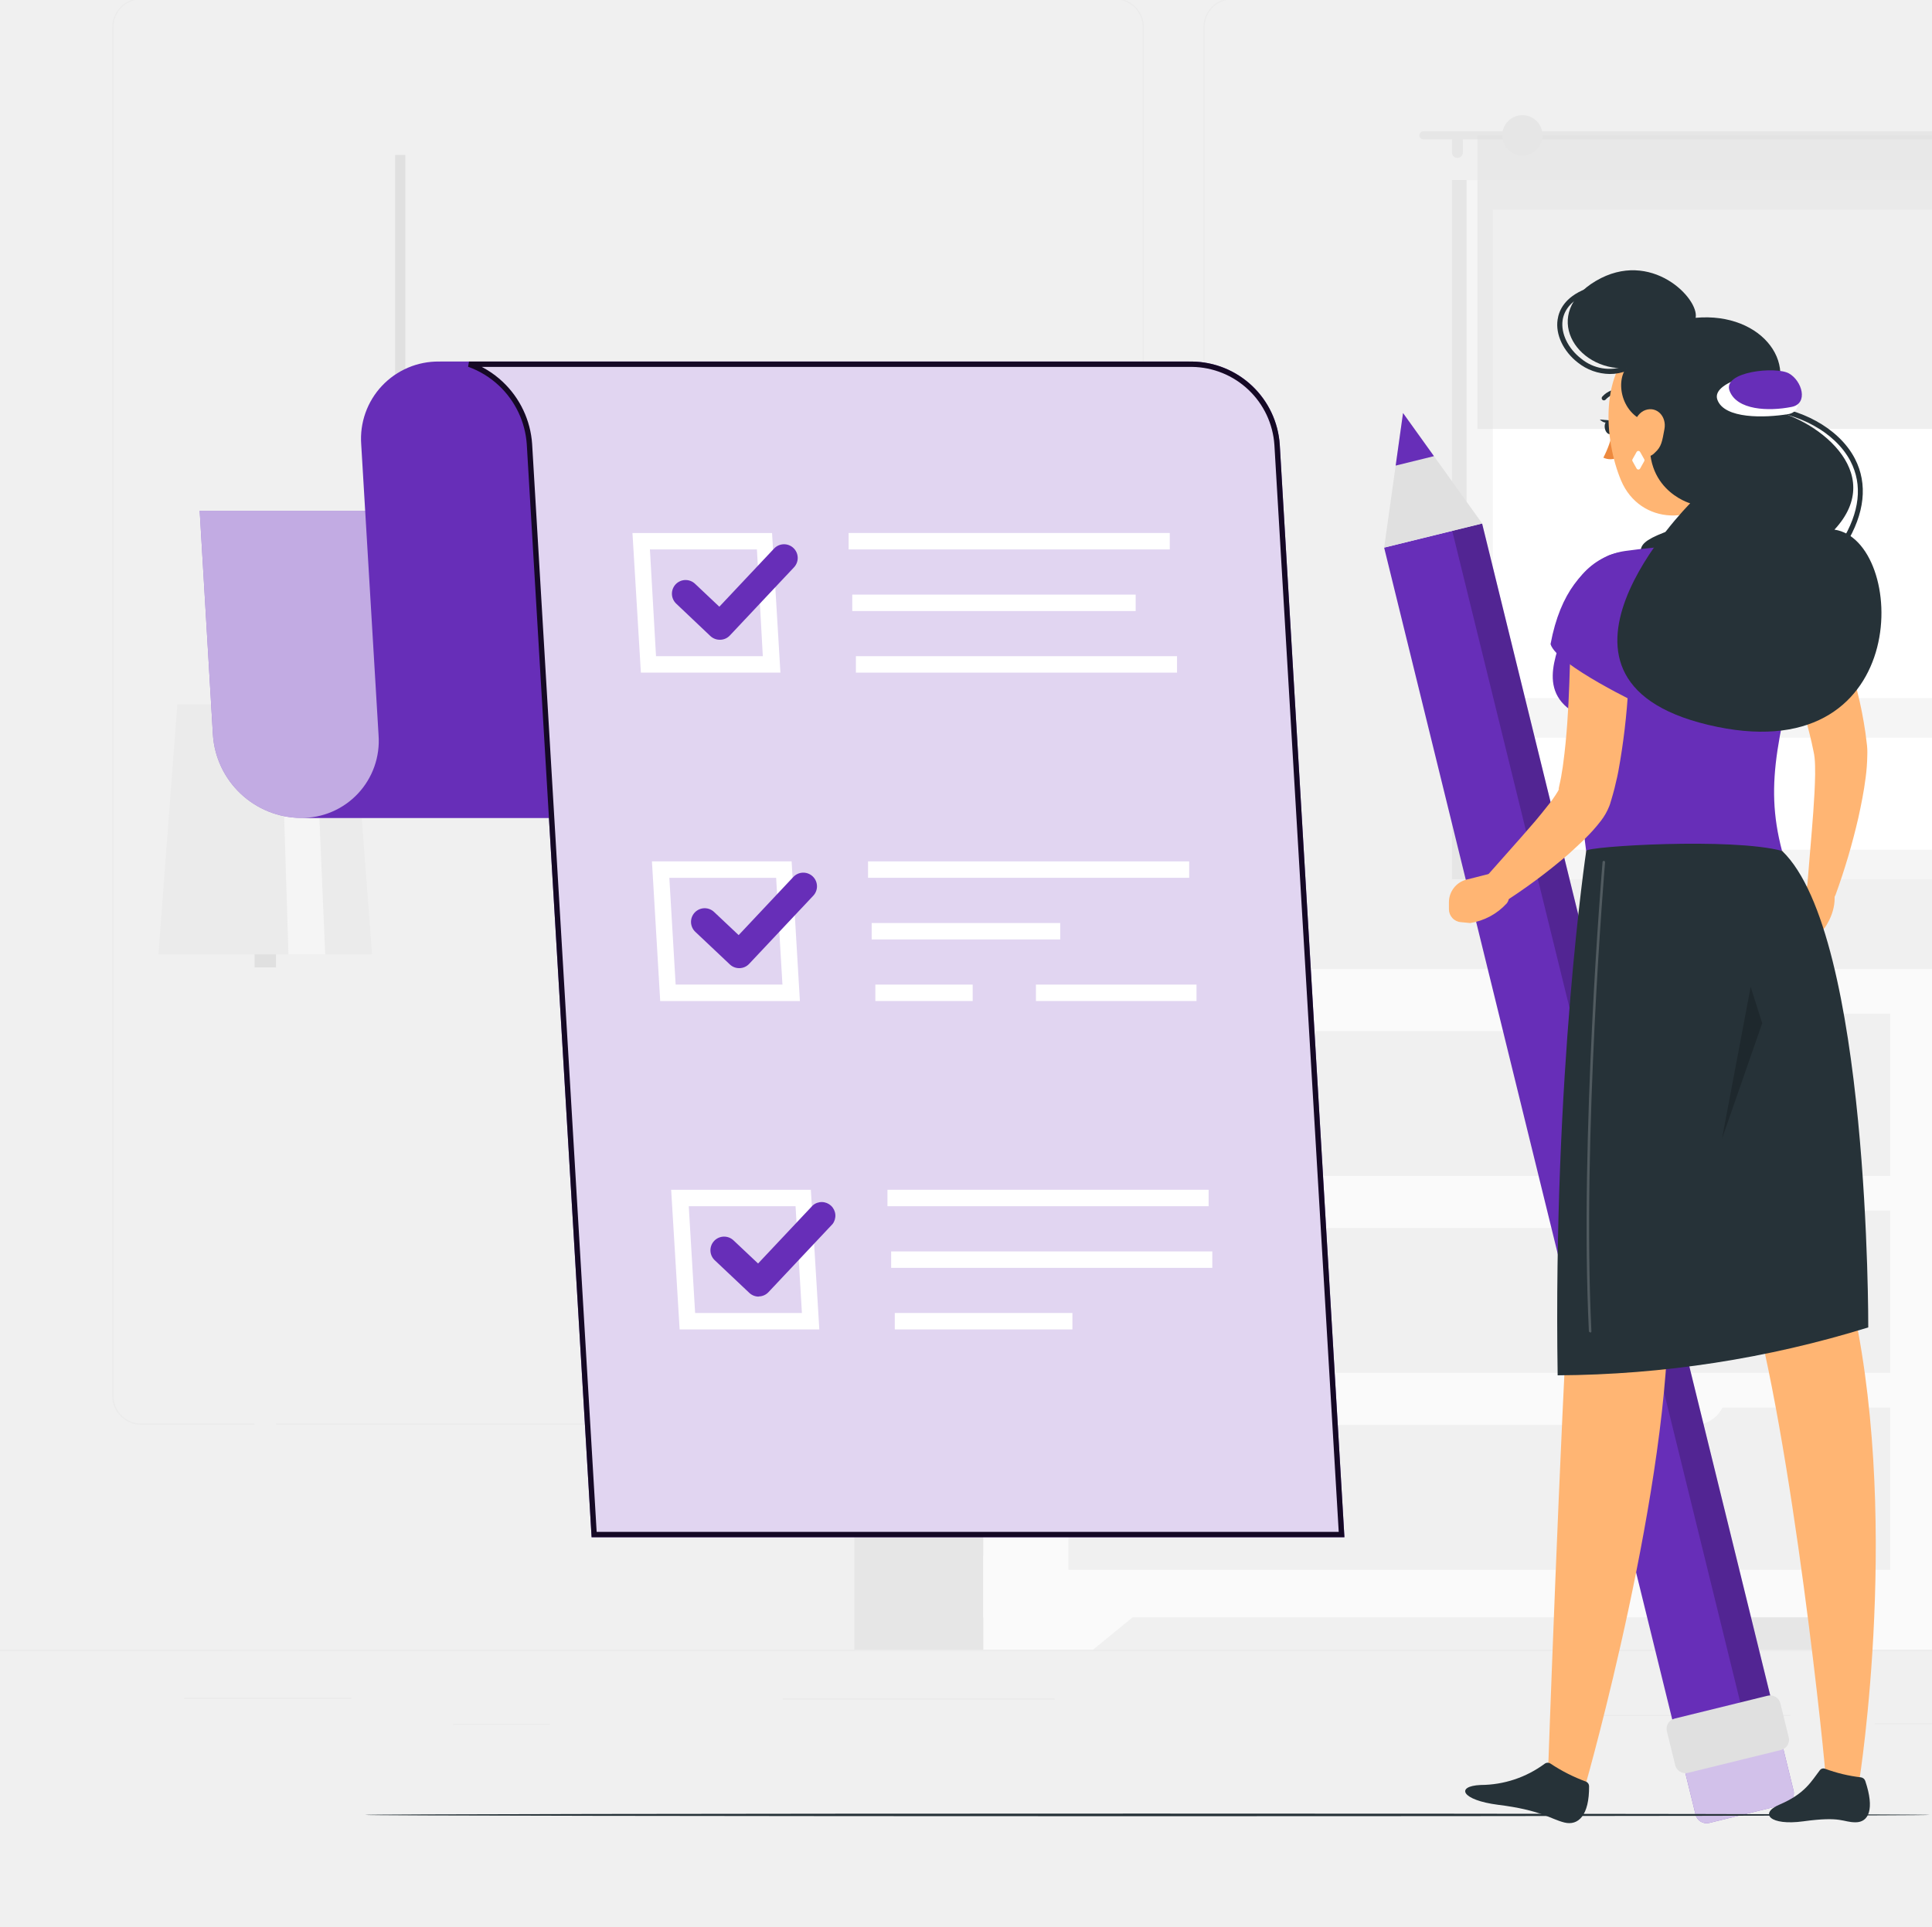
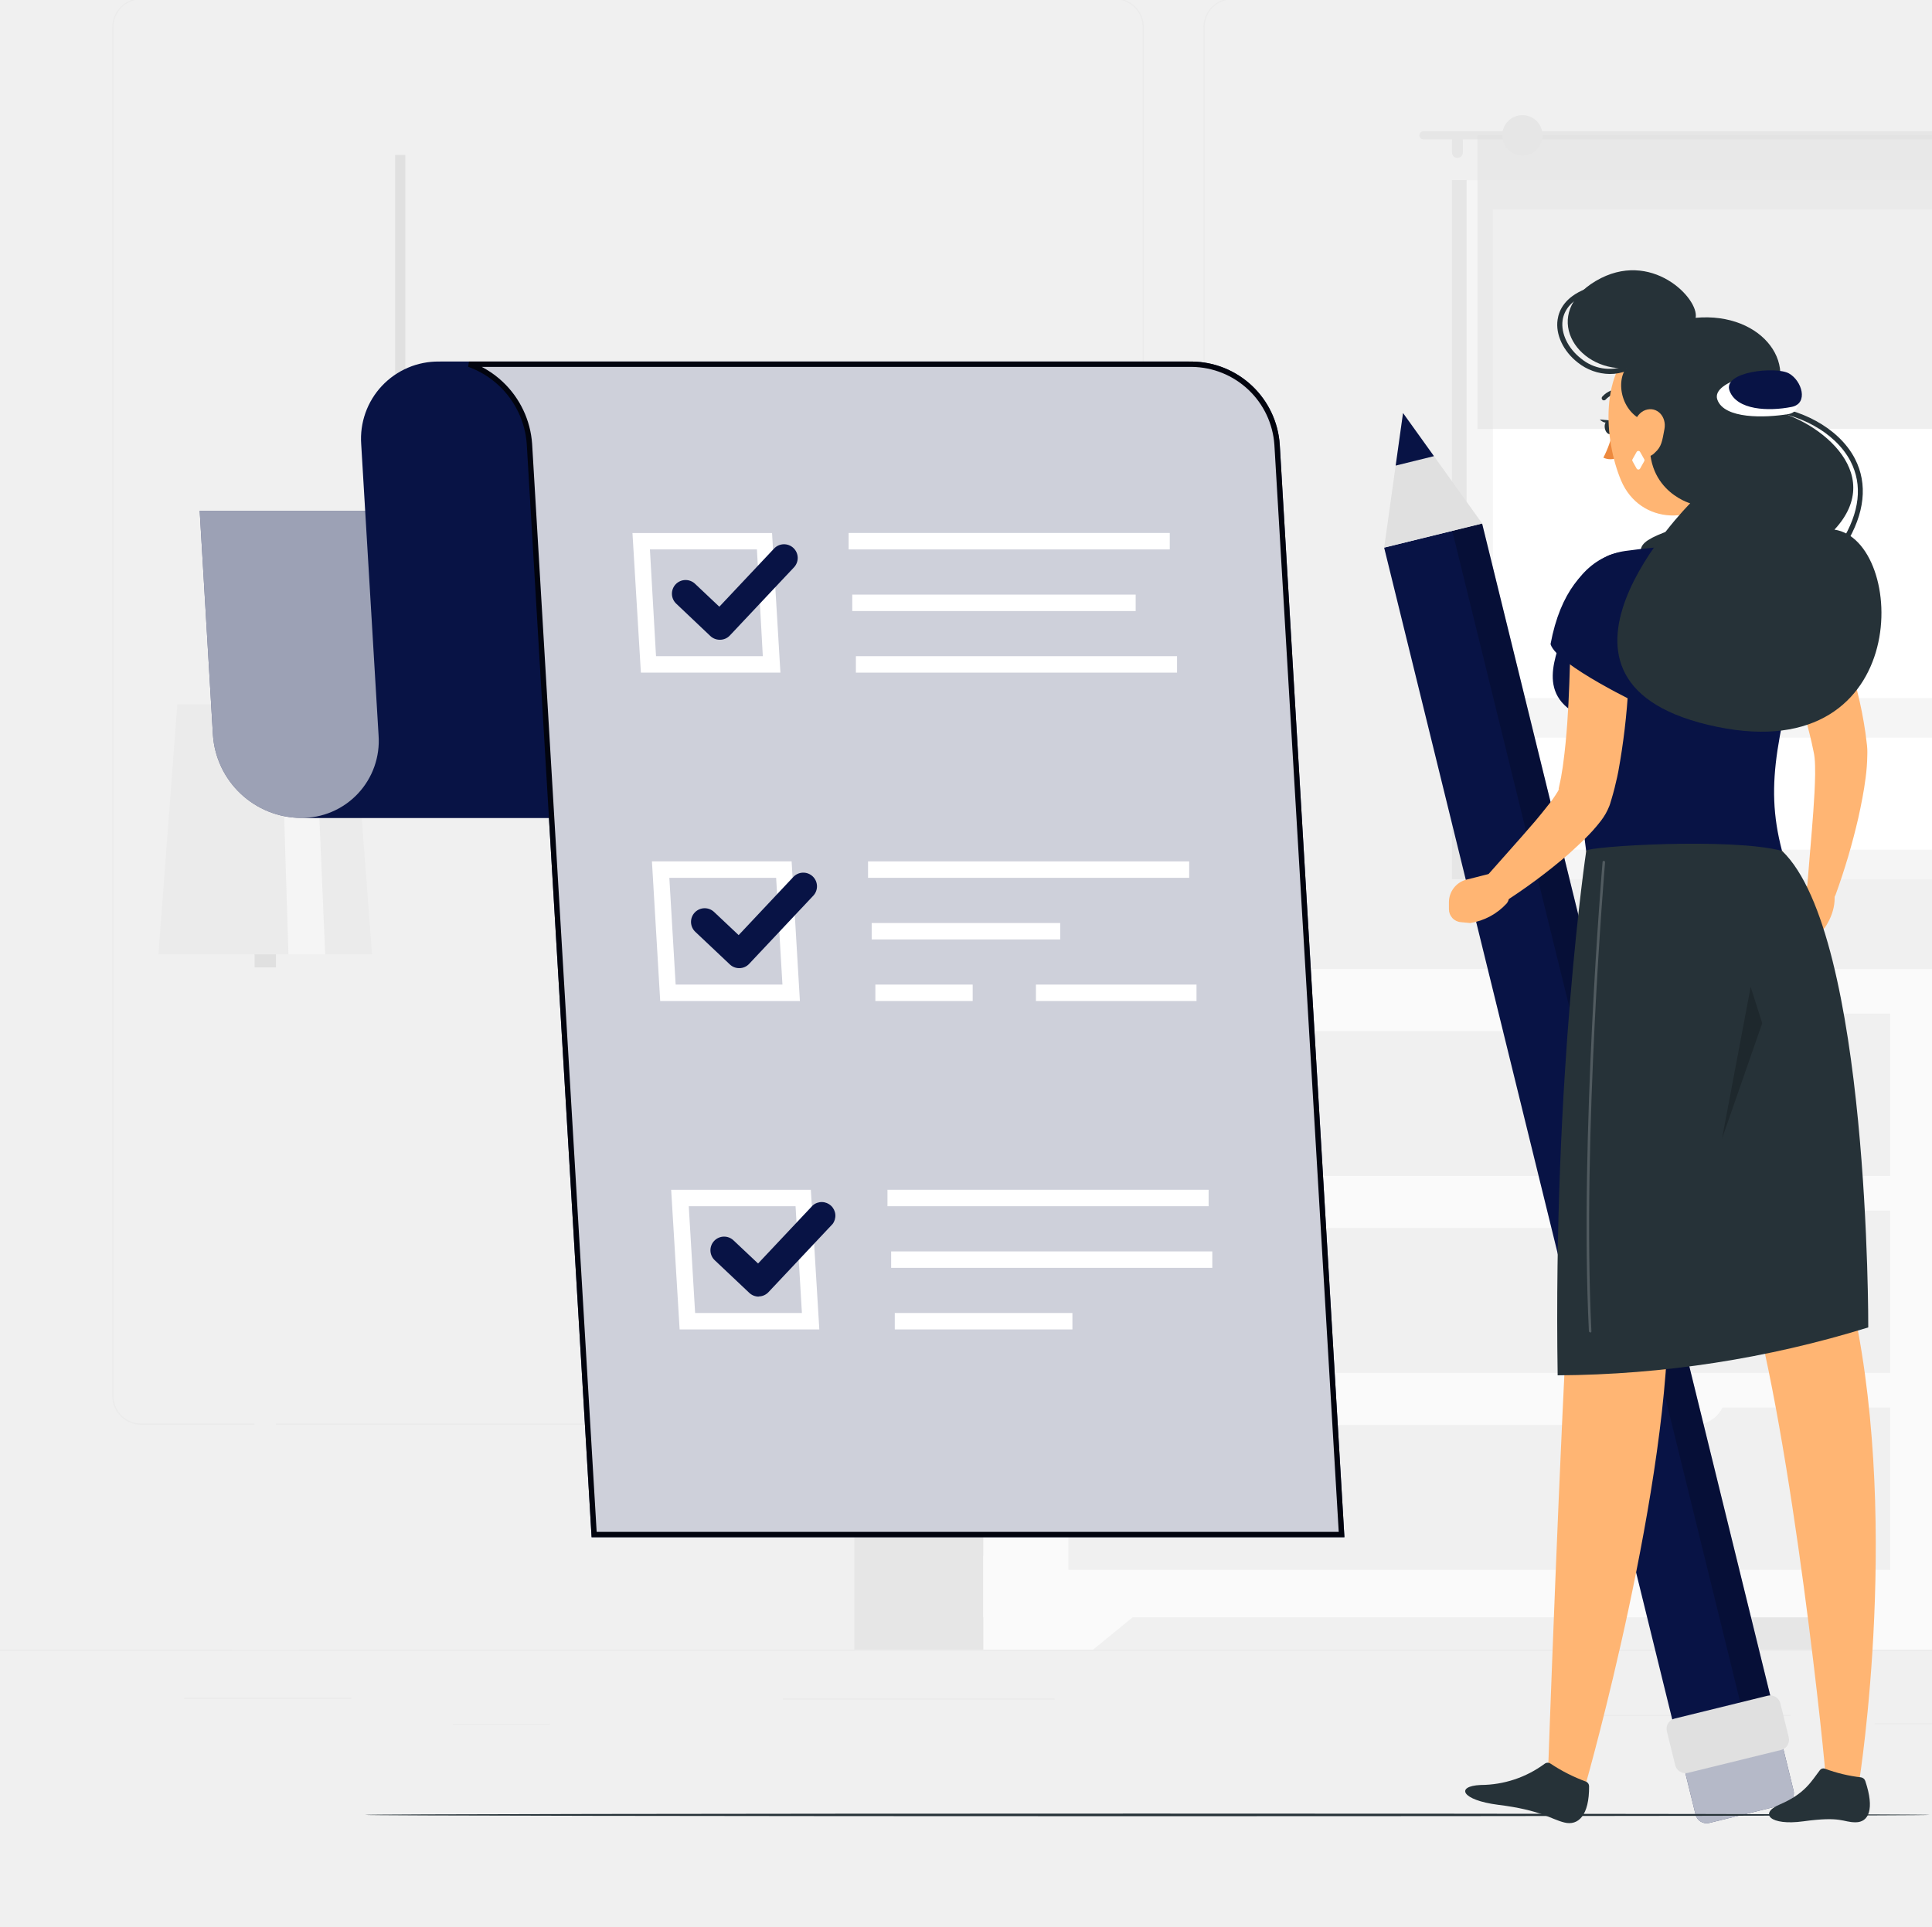
<svg xmlns="http://www.w3.org/2000/svg" width="360" height="359" viewBox="0 0 360 359" fill="none">
  <g clip-path="url(#clip0_519_704)">
    <path d="M455 307.456H-15V307.691H455V307.456Z" fill="#EBEBEB" />
    <path d="M65.445 316.405H34.312V316.64H65.445V316.405Z" fill="#EBEBEB" />
    <path d="M196.5 316.527H145.872V316.762H196.5V316.527Z" fill="#EBEBEB" />
    <path d="M102.462 321.255H84.424V321.49H102.462V321.255Z" fill="#EBEBEB" />
    <path d="M377.788 321.142H349.316V321.377H377.788V321.142Z" fill="#EBEBEB" />
    <path d="M333.637 319.591H293.63V319.826H333.637V319.591Z" fill="#EBEBEB" />
    <path d="M207.78 265.532H26.276C24.854 265.529 23.491 264.963 22.486 263.957C21.482 262.95 20.918 261.586 20.918 260.165V5.02C20.93 3.607 21.5 2.255 22.503 1.259C23.506 0.263 24.862 -0.298 26.276 -0.3H207.78C209.204 -0.3 210.569 0.265 211.575 1.272C212.582 2.279 213.147 3.644 213.147 5.067V260.165C213.147 261.588 212.582 262.953 211.575 263.96C210.569 264.966 209.204 265.532 207.78 265.532ZM26.276 -0.112C24.916 -0.11 23.613 0.432 22.652 1.395C21.692 2.357 21.152 3.661 21.152 5.02V260.165C21.152 261.524 21.692 262.828 22.652 263.79C23.613 264.753 24.916 265.294 26.276 265.297H207.78C209.141 265.294 210.445 264.753 211.406 263.791C212.368 262.829 212.91 261.525 212.912 260.165V5.02C212.91 3.66 212.368 2.356 211.406 1.394C210.445 0.432 209.141 -0.11 207.78 -0.112H26.276Z" fill="#EBEBEB" />
    <path d="M411.111 265.532H229.597C228.175 265.529 226.811 264.963 225.805 263.957C224.799 262.951 224.232 261.587 224.23 260.165V5.02C224.245 3.606 224.817 2.254 225.821 1.258C226.826 0.262 228.183 -0.298 229.597 -0.3H411.111C412.524 -0.295 413.877 0.266 414.878 1.262C415.879 2.258 416.448 3.608 416.46 5.02V260.165C416.46 261.585 415.897 262.947 414.895 263.953C413.892 264.959 412.532 265.527 411.111 265.532ZM229.597 -0.112C228.237 -0.11 226.933 0.432 225.971 1.394C225.009 2.356 224.467 3.66 224.465 5.02V260.165C224.467 261.525 225.009 262.829 225.971 263.791C226.933 264.753 228.237 265.294 229.597 265.297H411.111C412.472 265.294 413.776 264.753 414.738 263.791C415.7 262.829 416.241 261.525 416.244 260.165V5.02C416.241 3.66 415.7 2.356 414.738 1.394C413.776 0.432 412.472 -0.11 411.111 -0.112H229.597Z" fill="#EBEBEB" />
    <path d="M379.687 33.559H270.553V163.862H379.687V33.559Z" fill="#E6E6E6" />
    <path d="M382.413 33.559H273.279V163.862H382.413V33.559Z" fill="#F5F5F5" />
    <path d="M377.525 158.363V39.048L278.177 39.048V158.363H377.525Z" fill="white" />
    <path d="M380.383 130.097H275.3V137.476H380.383V130.097Z" fill="#F5F5F5" />
    <path d="M387.743 24.469H265.223C265.024 24.469 264.833 24.548 264.692 24.689C264.551 24.83 264.471 25.021 264.471 25.221C264.471 25.42 264.551 25.612 264.692 25.753C264.833 25.894 265.024 25.973 265.223 25.973H387.743C387.942 25.973 388.134 25.894 388.275 25.753C388.416 25.612 388.495 25.42 388.495 25.221C388.495 25.021 388.416 24.83 388.275 24.689C388.134 24.548 387.942 24.469 387.743 24.469Z" fill="#E6E6E6" />
    <path d="M271.568 29.432C271.299 29.432 271.041 29.325 270.851 29.135C270.66 28.944 270.553 28.686 270.553 28.417V26.236C270.556 25.968 270.663 25.711 270.853 25.521C271.043 25.331 271.3 25.223 271.568 25.221C271.838 25.221 272.096 25.328 272.286 25.518C272.477 25.709 272.584 25.967 272.584 26.236V28.417C272.584 28.686 272.477 28.944 272.286 29.135C272.096 29.325 271.838 29.432 271.568 29.432Z" fill="#E6E6E6" />
    <path opacity="0.5" d="M387.499 25.221H275.3V79.948H387.499V25.221Z" fill="#E0E0E0" />
    <path d="M283.676 28.981C285.752 28.981 287.436 27.298 287.436 25.221C287.436 23.145 285.752 21.461 283.676 21.461C281.599 21.461 279.916 23.145 279.916 25.221C279.916 27.298 281.599 28.981 283.676 28.981Z" fill="#E6E6E6" />
    <path d="M69.327 177.858H29.518L33.043 131.262H65.802L69.327 177.858Z" fill="#EBEBEB" />
    <path d="M60.595 177.858H53.752L52.295 131.262H58.611L60.595 177.858Z" fill="#F5F5F5" />
    <path d="M51.42 177.858H47.435V307.456H51.42V177.858Z" fill="#F0F0F0" />
    <path d="M50.932 196.949H47.924C46.46 196.949 45.273 198.136 45.273 199.6V209.386C45.273 210.85 46.46 212.036 47.924 212.036H50.932C52.396 212.036 53.582 210.85 53.582 209.386V199.6C53.582 198.136 52.396 196.949 50.932 196.949Z" fill="#F0F0F0" />
    <path d="M50.932 221.126H47.924C46.46 221.126 45.273 222.313 45.273 223.777V233.563C45.273 235.027 46.46 236.213 47.924 236.213H50.932C52.396 236.213 53.582 235.027 53.582 233.563V223.777C53.582 222.313 52.396 221.126 50.932 221.126Z" fill="#F0F0F0" />
    <path d="M55.726 307.456H43.12C43.12 306.743 43.403 306.059 43.908 305.555C44.412 305.051 45.096 304.768 45.809 304.768H53.037C53.75 304.768 54.434 305.051 54.938 305.555C55.442 306.059 55.726 306.743 55.726 307.456Z" fill="#F0F0F0" />
    <path d="M51.42 177.858H47.435V180.293H51.42V177.858Z" fill="#E0E0E0" />
    <path d="M75.531 28.878H73.633V139.196H75.531V28.878Z" fill="#E0E0E0" />
    <path d="M368.069 180.594H326.192V307.447H368.069V180.594Z" fill="#E6E6E6" />
    <path d="M347.624 307.456H368.069V289.944H326.192L347.624 307.456Z" fill="#FAFAFA" />
    <path d="M201.059 180.594H159.182V307.447H201.059V180.594Z" fill="#E6E6E6" />
    <path d="M368.059 180.594H183.218V301.421H368.059V180.594Z" fill="#FAFAFA" />
    <path d="M203.663 307.456H183.227V289.944H225.104L203.663 307.456Z" fill="#FAFAFA" />
    <path d="M352.211 225.62H199.085V255.859H352.211V225.62Z" fill="#F0F0F0" />
    <path d="M352.211 262.327H199.085V292.566H352.211V262.327Z" fill="#F0F0F0" />
    <path d="M315.739 228.853H235.548C233.997 228.853 232.51 228.237 231.413 227.141C230.317 226.044 229.701 224.557 229.701 223.006H321.586C321.587 223.775 321.437 224.535 321.143 225.245C320.85 225.955 320.419 226.6 319.876 227.144C319.333 227.687 318.688 228.117 317.978 228.411C317.268 228.704 316.507 228.855 315.739 228.853Z" fill="#FAFAFA" />
    <path d="M352.211 188.922H199.085V219.162H352.211V188.922Z" fill="#F0F0F0" />
    <path d="M315.739 192.156H235.548C233.996 192.153 232.509 191.535 231.413 190.437C230.316 189.339 229.701 187.851 229.701 186.299H321.586C321.587 187.068 321.437 187.829 321.143 188.54C320.85 189.25 320.42 189.896 319.877 190.44C319.334 190.984 318.689 191.415 317.979 191.71C317.269 192.004 316.508 192.156 315.739 192.156Z" fill="#FAFAFA" />
    <path d="M315.739 265.56H235.548C233.996 265.558 232.509 264.94 231.413 263.842C230.316 262.744 229.701 261.256 229.701 259.704H321.586C321.587 260.473 321.437 261.234 321.143 261.944C320.85 262.655 320.42 263.301 319.877 263.844C319.334 264.388 318.689 264.82 317.979 265.114C317.269 265.409 316.508 265.56 315.739 265.56Z" fill="#FAFAFA" />
-     <path d="M56.017 152.441H196.303C192.139 152.389 188.147 150.773 185.12 147.913C182.093 145.054 180.253 141.16 179.965 137.006L177.484 95.195H37.208L39.68 137.006C39.967 141.16 41.807 145.054 44.834 147.913C47.861 150.773 51.853 152.389 56.017 152.441Z" fill="#672EB8" />
+     <path d="M56.017 152.441H196.303C192.139 152.389 188.147 150.773 185.12 147.913C182.093 145.054 180.253 141.16 179.965 137.006L177.484 95.195H37.208L39.68 137.006C39.967 141.16 41.807 145.054 44.834 147.913C47.861 150.773 51.853 152.389 56.017 152.441Z" fill="#081345" />
    <path opacity="0.6" d="M56.017 152.441H196.303C192.139 152.389 188.147 150.773 185.12 147.913C182.093 145.054 180.253 141.16 179.965 137.006L177.484 95.195H37.208L39.68 137.006C39.967 141.16 41.807 145.054 44.834 147.913C47.861 150.773 51.853 152.389 56.017 152.441Z" fill="white" />
-     <path d="M206.699 67.38H81.82C79.829 67.357 77.855 67.747 76.023 68.526C74.191 69.305 72.54 70.456 71.176 71.906C69.812 73.356 68.763 75.073 68.097 76.95C67.431 78.826 67.162 80.82 67.306 82.805L70.54 137.015C70.687 139.002 70.42 140.997 69.755 142.874C69.09 144.752 68.042 146.471 66.677 147.921C65.312 149.372 63.66 150.523 61.827 151.301C59.993 152.079 58.018 152.467 56.026 152.441H196.303C198.294 152.467 200.27 152.079 202.103 151.301C203.937 150.523 205.588 149.372 206.953 147.921C208.318 146.471 209.366 144.752 210.031 142.874C210.696 140.997 210.964 139.002 210.816 137.015L211.164 142.881L207.611 82.843C207.458 80.854 207.721 78.854 208.384 76.972C209.046 75.09 210.094 73.367 211.459 71.912C212.824 70.457 214.478 69.303 216.314 68.523C218.151 67.743 220.129 67.353 222.124 67.38H206.699Z" fill="#672EB8" />
-     <path d="M222.124 67.38H81.82C85.984 67.427 89.977 69.04 93.004 71.899C96.032 74.757 97.871 78.651 98.157 82.805L110.236 286.494H250.512L238.462 82.843C238.181 78.684 236.344 74.783 233.316 71.918C230.288 69.052 226.293 67.432 222.124 67.38Z" fill="#672EB8" />
+     <path d="M206.699 67.38H81.82C79.829 67.357 77.855 67.747 76.023 68.526C74.191 69.305 72.54 70.456 71.176 71.906C69.812 73.356 68.763 75.073 68.097 76.95C67.431 78.826 67.162 80.82 67.306 82.805L70.54 137.015C70.687 139.002 70.42 140.997 69.755 142.874C69.09 144.752 68.042 146.471 66.677 147.921C65.312 149.372 63.66 150.523 61.827 151.301C59.993 152.079 58.018 152.467 56.026 152.441H196.303C198.294 152.467 200.27 152.079 202.103 151.301C203.937 150.523 205.588 149.372 206.953 147.921C208.318 146.471 209.366 144.752 210.031 142.874C210.696 140.997 210.964 139.002 210.816 137.015L211.164 142.881L207.611 82.843C207.458 80.854 207.721 78.854 208.384 76.972C209.046 75.09 210.094 73.367 211.459 71.912C212.824 70.457 214.478 69.303 216.314 68.523C218.151 67.743 220.129 67.353 222.124 67.38H206.699Z" fill="#081345" />
+     <path d="M222.124 67.38H81.82C85.984 67.427 89.977 69.04 93.004 71.899C96.032 74.757 97.871 78.651 98.157 82.805L110.236 286.494H250.512L238.462 82.843C238.181 78.684 236.344 74.783 233.316 71.918C230.288 69.052 226.293 67.432 222.124 67.38Z" fill="#081345" />
    <path opacity="0.8" d="M249.982 285.994H110.707L98.656 82.776L98.656 82.776L98.656 82.771C98.362 78.492 96.466 74.48 93.347 71.535C91.621 69.905 89.589 68.668 87.392 67.88H222.121C226.163 67.931 230.037 69.502 232.972 72.281C235.908 75.059 237.69 78.842 237.963 82.875C237.963 82.876 237.963 82.876 237.963 82.877L249.982 285.994Z" fill="white" stroke="black" />
    <path d="M145.42 125.359H119.42L117.85 99.34H143.86L145.42 125.359ZM122.24 122.295H142.14L141.04 102.395H121.103L122.24 122.295Z" fill="white" />
    <path d="M149.049 186.563H123.02L121.479 160.534H147.507L149.049 186.563ZM125.897 183.498H145.796L144.621 163.599H124.722L125.897 183.498Z" fill="white" />
    <path d="M152.668 247.766H126.639L125.06 221.737H151.089L152.668 247.766ZM129.525 244.702H149.425L148.24 224.802H128.341L129.525 244.702Z" fill="white" />
    <path d="M217.97 99.331H158.129V102.395H217.97V99.331Z" fill="white" />
    <path d="M211.615 110.817H158.806V113.882H211.615V110.817Z" fill="white" />
    <path d="M219.323 122.295H159.483V125.359H219.323V122.295Z" fill="white" />
    <path d="M221.589 160.534H161.748V163.599H221.589V160.534Z" fill="white" />
    <path d="M197.553 172.021H162.425V175.085H197.553V172.021Z" fill="white" />
    <path d="M181.244 183.498H163.111V186.563H181.244V183.498Z" fill="white" />
    <path d="M222.952 183.498H193.031V186.563H222.952V183.498Z" fill="white" />
    <path d="M225.208 221.737H165.367V224.802H225.208V221.737Z" fill="white" />
    <path d="M225.894 233.224H166.053V236.289H225.894V233.224Z" fill="white" />
    <path d="M199.828 244.702H166.73V247.766H199.828V244.702Z" fill="white" />
-     <path d="M134.112 119.23C133.462 119.231 132.836 118.982 132.364 118.535L126 112.5C125.757 112.27 125.561 111.994 125.425 111.688C125.288 111.382 125.213 111.053 125.204 110.718C125.186 110.042 125.436 109.386 125.901 108.895C126.366 108.404 127.007 108.118 127.683 108.099C128.359 108.081 129.015 108.332 129.506 108.796L134.037 113.073L144.236 102.235C144.7 101.743 145.34 101.455 146.016 101.435C146.692 101.414 147.348 101.663 147.841 102.127C148.333 102.591 148.621 103.231 148.642 103.907C148.662 104.583 148.413 105.24 147.949 105.732L136.002 118.431C135.773 118.677 135.496 118.875 135.19 119.012C134.883 119.149 134.552 119.224 134.216 119.23H134.112Z" fill="#672EB8" />
-     <path d="M137.741 180.434C137.09 180.437 136.463 180.187 135.992 179.738L129.6 173.703C129.348 173.476 129.145 173.201 129.001 172.893C128.857 172.586 128.776 172.253 128.762 171.914C128.749 171.575 128.803 171.237 128.922 170.919C129.041 170.602 129.222 170.311 129.455 170.064C129.688 169.817 129.968 169.62 130.278 169.483C130.589 169.346 130.923 169.272 131.263 169.266C131.602 169.26 131.939 169.322 132.254 169.448C132.569 169.574 132.855 169.762 133.097 170L137.637 174.277L147.827 163.439C148.29 162.946 148.931 162.658 149.607 162.638C150.283 162.618 150.939 162.867 151.432 163.331C151.924 163.794 152.212 164.435 152.232 165.111C152.253 165.787 152.003 166.443 151.54 166.935L139.592 179.635C139.365 179.88 139.09 180.077 138.785 180.214C138.48 180.352 138.15 180.426 137.816 180.434H137.741Z" fill="#672EB8" />
-     <path d="M141.359 241.647C140.708 241.646 140.081 241.393 139.611 240.942L133.219 234.907C132.967 234.679 132.763 234.404 132.62 234.097C132.476 233.79 132.395 233.457 132.381 233.118C132.368 232.779 132.422 232.44 132.541 232.123C132.66 231.805 132.841 231.514 133.074 231.267C133.307 231.021 133.587 230.823 133.897 230.686C134.208 230.549 134.542 230.475 134.882 230.469C135.221 230.463 135.558 230.525 135.873 230.651C136.188 230.777 136.474 230.965 136.716 231.203L141.256 235.48L151.455 224.642C151.933 224.232 152.545 224.013 153.175 224.028C153.804 224.042 154.406 224.29 154.864 224.722C155.321 225.154 155.603 225.74 155.654 226.368C155.705 226.995 155.522 227.62 155.14 228.12L143.192 240.819C142.962 241.064 142.686 241.261 142.38 241.398C142.073 241.535 141.742 241.61 141.407 241.618L141.359 241.647Z" fill="#672EB8" />
-     <path d="M276.172 97.576L257.915 102.064L312.397 323.707L330.654 319.22L276.172 97.576Z" fill="#672EB8" />
+     <path d="M134.112 119.23C133.462 119.231 132.836 118.982 132.364 118.535L126 112.5C125.757 112.27 125.561 111.994 125.425 111.688C125.288 111.382 125.213 111.053 125.204 110.718C125.186 110.042 125.436 109.386 125.901 108.895C126.366 108.404 127.007 108.118 127.683 108.099C128.359 108.081 129.015 108.332 129.506 108.796L134.037 113.073L144.236 102.235C144.7 101.743 145.34 101.455 146.016 101.435C146.692 101.414 147.348 101.663 147.841 102.127C148.333 102.591 148.621 103.231 148.642 103.907C148.662 104.583 148.413 105.24 147.949 105.732L136.002 118.431C135.773 118.677 135.496 118.875 135.19 119.012C134.883 119.149 134.552 119.224 134.216 119.23H134.112Z" fill="#081345" />
+     <path d="M137.741 180.434C137.09 180.437 136.463 180.187 135.992 179.738L129.6 173.703C129.348 173.476 129.145 173.201 129.001 172.893C128.857 172.586 128.776 172.253 128.762 171.914C128.749 171.575 128.803 171.237 128.922 170.919C129.041 170.602 129.222 170.311 129.455 170.064C129.688 169.817 129.968 169.62 130.278 169.483C130.589 169.346 130.923 169.272 131.263 169.266C131.602 169.26 131.939 169.322 132.254 169.448C132.569 169.574 132.855 169.762 133.097 170L137.637 174.277L147.827 163.439C148.29 162.946 148.931 162.658 149.607 162.638C150.283 162.618 150.939 162.867 151.432 163.331C151.924 163.794 152.212 164.435 152.232 165.111C152.253 165.787 152.003 166.443 151.54 166.935L139.592 179.635C139.365 179.88 139.09 180.077 138.785 180.214C138.48 180.352 138.15 180.426 137.816 180.434H137.741Z" fill="#081345" />
+     <path d="M141.359 241.647C140.708 241.646 140.081 241.393 139.611 240.942L133.219 234.907C132.967 234.679 132.763 234.404 132.62 234.097C132.476 233.79 132.395 233.457 132.381 233.118C132.368 232.779 132.422 232.44 132.541 232.123C132.66 231.805 132.841 231.514 133.074 231.267C133.307 231.021 133.587 230.823 133.897 230.686C134.208 230.549 134.542 230.475 134.882 230.469C135.221 230.463 135.558 230.525 135.873 230.651C136.188 230.777 136.474 230.965 136.716 231.203L141.256 235.48L151.455 224.642C151.933 224.232 152.545 224.013 153.175 224.028C153.804 224.042 154.406 224.29 154.864 224.722C155.321 225.154 155.603 225.74 155.654 226.368C155.705 226.995 155.522 227.62 155.14 228.12L143.192 240.819C142.962 241.064 142.686 241.261 142.38 241.398C142.073 241.535 141.742 241.61 141.407 241.618L141.359 241.647Z" fill="#081345" />
+     <path d="M276.172 97.576L257.915 102.064L312.397 323.707L330.654 319.22L276.172 97.576Z" fill="#081345" />
    <path opacity="0.2" d="M276.162 97.574L270.603 98.941L325.085 320.584L330.644 319.218L276.162 97.574Z" fill="black" />
-     <path d="M329.274 322.517L315.126 325.995C313.991 326.274 313.298 327.419 313.577 328.553L315.946 338.193C316.225 339.327 317.37 340.021 318.505 339.742L332.654 336.264C333.788 335.985 334.481 334.84 334.203 333.705L331.833 324.066C331.554 322.932 330.409 322.238 329.274 322.517Z" fill="#672EB8" />
+     <path d="M329.274 322.517L315.126 325.995C313.991 326.274 313.298 327.419 313.577 328.553L315.946 338.193C316.225 339.327 317.37 340.021 318.505 339.742L332.654 336.264C333.788 335.985 334.481 334.84 334.203 333.705L331.833 324.066C331.554 322.932 330.409 322.238 329.274 322.517Z" fill="#081345" />
    <path opacity="0.7" d="M329.274 322.517L315.126 325.995C313.991 326.274 313.298 327.419 313.577 328.553L315.946 338.193C316.225 339.327 317.37 340.021 318.505 339.742L332.654 336.264C333.788 335.985 334.481 334.84 334.203 333.705L331.833 324.066C331.554 322.932 330.409 322.238 329.274 322.517Z" fill="white" />
    <path d="M329.384 316.031L312.031 320.296C310.982 320.554 310.341 321.613 310.599 322.661L312.152 328.978C312.41 330.027 313.469 330.668 314.517 330.41L331.87 326.145C332.919 325.887 333.56 324.828 333.302 323.779L331.749 317.462C331.492 316.414 330.433 315.773 329.384 316.031Z" fill="#E0E0E0" />
    <path d="M276.174 97.554L257.92 102.047L260.063 86.772L261.435 76.978L267.197 85.014L276.174 97.554Z" fill="#E0E0E0" />
-     <path d="M267.197 85.014L260.063 86.772L261.435 76.978L267.197 85.014Z" fill="#672EB8" />
+     <path d="M267.197 85.014L260.063 86.772L261.435 76.978L267.197 85.014Z" fill="#081345" />
    <path d="M323.325 83.059C323.231 88.699 322.14 99.331 325.111 102.799C318.283 105.045 312.162 109.037 307.354 114.38C303.284 107.725 308.595 104.144 308.595 104.144C314.451 102.264 314.094 97.855 312.863 93.803L323.325 83.059Z" fill="#FFB573" />
    <path d="M305.625 108.637C307.176 102.874 302.805 102.057 310.09 99.237C315.786 96.981 326.549 96.661 329.078 98.475C330.478 99.49 328.551 103.044 328.551 103.044L305.625 108.637Z" fill="#263238" />
    <path d="M337.199 107.396C337.622 108.073 337.923 108.59 338.261 109.182C338.6 109.774 338.882 110.319 339.201 110.893C339.803 112.039 340.367 113.186 340.912 114.352C342.003 116.674 342.952 119.052 343.826 121.458C345.582 126.332 346.842 131.371 347.586 136.498L347.831 138.435C347.878 138.707 347.915 139.196 347.943 139.619C347.972 140.042 347.943 140.427 347.943 140.803C347.922 142.19 347.818 143.574 347.633 144.949C347.304 147.543 346.806 149.997 346.261 152.469C345.151 157.291 343.748 162.04 342.059 166.691C341.835 167.322 341.388 167.849 340.804 168.174C340.219 168.5 339.535 168.601 338.881 168.46C338.227 168.318 337.647 167.943 337.249 167.405C336.851 166.866 336.663 166.202 336.72 165.535C337.096 160.76 337.538 155.947 337.885 151.247C338.055 148.897 338.186 146.547 338.224 144.328C338.224 143.229 338.224 142.138 338.12 141.226L338.036 140.597L337.914 139.986L337.566 138.35C336.562 133.945 335.21 129.626 333.524 125.434C332.678 123.329 331.766 121.242 330.807 119.183C330.331 118.149 329.833 117.134 329.313 116.138L328.523 114.653L327.78 113.29L327.649 113.045C326.964 111.783 326.798 110.304 327.187 108.921C327.575 107.538 328.487 106.362 329.729 105.641C330.971 104.92 332.445 104.712 333.838 105.061C335.232 105.41 336.434 106.288 337.19 107.509L337.199 107.396Z" fill="#FFB573" />
    <path d="M334.68 168.59L335.46 167.292L337.66 163.589L341.692 165.873C342.529 169.633 339.972 172.961 339.972 172.961L338.835 173.901C338.447 174.238 337.946 174.415 337.433 174.396C336.919 174.376 336.433 174.163 336.071 173.797L335.197 172.989C334.647 172.41 334.299 171.668 334.206 170.875C334.113 170.082 334.279 169.28 334.68 168.59Z" fill="#FFB573" />
    <path d="M281.1 166.672L280.451 164.322C280.299 163.769 279.936 163.298 279.441 163.01C278.945 162.722 278.356 162.639 277.801 162.781L274.981 163.504L273.242 163.937C272.327 164.175 271.515 164.705 270.928 165.446C270.341 166.187 270.012 167.1 269.989 168.045V169.445C269.985 170.055 270.213 170.644 270.627 171.093C271.04 171.541 271.609 171.816 272.217 171.861L273.956 172.03C276.565 171.615 278.957 170.329 280.743 168.383C280.936 168.148 281.07 167.87 281.132 167.572C281.194 167.274 281.183 166.965 281.1 166.672Z" fill="#FFB573" />
-     <path d="M332.499 103.26C337.434 105.45 341.956 110.667 345.659 120.321C344.475 124.297 332.245 130.811 332.245 130.811C332.245 130.811 316.989 98.466 332.499 103.26Z" fill="#672EB8" />
-     <path d="M291.675 115.621C291.722 119.202 285.791 127.502 292.615 132.315C293.207 139.563 294.006 146.697 295.557 158.588H332.057C328.589 145.428 331.587 136.592 337.152 113.468C337.47 112.226 337.515 110.929 337.286 109.667C337.056 108.405 336.556 107.208 335.82 106.157C335.085 105.107 334.131 104.227 333.024 103.58C331.917 102.932 330.683 102.531 329.407 102.404C327.95 102.263 326.408 102.141 324.838 102.057C319.318 101.661 313.777 101.661 308.257 102.057C306.461 102.216 304.609 102.442 302.833 102.686C299.728 103.139 296.89 104.696 294.841 107.072C292.791 109.448 291.667 112.483 291.675 115.621Z" fill="#672EB8" />
+     <path d="M332.499 103.26C337.434 105.45 341.956 110.667 345.659 120.321C344.475 124.297 332.245 130.811 332.245 130.811C332.245 130.811 316.989 98.466 332.499 103.26Z" fill="#081345" />
+     <path d="M291.675 115.621C291.722 119.202 285.791 127.502 292.615 132.315C293.207 139.563 294.006 146.697 295.557 158.588H332.057C328.589 145.428 331.587 136.592 337.152 113.468C337.47 112.226 337.515 110.929 337.286 109.667C337.056 108.405 336.556 107.208 335.82 106.157C335.085 105.107 334.131 104.227 333.024 103.58C331.917 102.932 330.683 102.531 329.407 102.404C327.95 102.263 326.408 102.141 324.838 102.057C319.318 101.661 313.777 101.661 308.257 102.057C306.461 102.216 304.609 102.442 302.833 102.686C299.728 103.139 296.89 104.696 294.841 107.072C292.791 109.448 291.667 112.483 291.675 115.621Z" fill="#081345" />
    <path d="M303.763 112.133C303.848 114.822 303.763 117.397 303.763 120.029C303.763 122.661 303.594 125.265 303.425 127.897C303.134 133.233 302.506 138.545 301.545 143.802C301.432 144.469 301.254 145.165 301.094 145.842C300.934 146.519 300.793 147.195 300.577 147.91L300.276 148.953L300.116 149.48C300.056 149.716 299.98 149.948 299.891 150.175C299.497 151.188 298.959 152.138 298.293 152.995C297.376 154.185 296.373 155.306 295.294 156.351C294.307 157.338 293.301 158.231 292.286 159.171C288.288 162.615 284.04 165.757 279.577 168.571C279.017 168.923 278.349 169.062 277.694 168.963C277.04 168.865 276.443 168.534 276.011 168.032C275.58 167.53 275.343 166.89 275.344 166.228C275.344 165.566 275.582 164.927 276.015 164.426C279.37 160.6 282.83 156.802 286.054 153.042C286.843 152.102 287.614 151.162 288.347 150.222C289.036 149.387 289.664 148.505 290.227 147.581C290.453 147.233 290.594 146.81 290.472 147.045C290.35 147.28 290.472 146.923 290.472 146.819L290.556 146.406L290.735 145.588C290.867 145.062 290.942 144.469 291.036 143.896C291.13 143.323 291.243 142.749 291.299 142.148C291.938 137.401 292.239 132.4 292.418 127.399C292.596 122.398 292.709 117.303 292.737 112.359C292.729 111.634 292.864 110.915 293.134 110.243C293.404 109.57 293.803 108.958 294.31 108.439C295.333 107.393 296.73 106.796 298.194 106.78C299.657 106.764 301.067 107.33 302.113 108.353C303.16 109.376 303.757 110.773 303.773 112.237L303.763 112.133Z" fill="#FFB573" />
-     <path d="M299.74 103.523C295.238 105.76 290.773 110.103 288.921 120.048C290.096 123.987 306.189 131.573 306.189 131.573C306.189 131.573 315.147 97.77 299.74 103.523Z" fill="#672EB8" />
+     <path d="M299.74 103.523C295.238 105.76 290.773 110.103 288.921 120.048C290.096 123.987 306.189 131.573 306.189 131.573C306.189 131.573 315.147 97.77 299.74 103.523Z" fill="#081345" />
    <path d="M300.727 79.468C300.849 80.173 300.567 80.831 300.097 80.916C299.627 81.001 299.157 80.512 299.035 79.797C298.913 79.083 299.204 78.434 299.665 78.35C300.126 78.265 300.614 78.754 300.727 79.468Z" fill="#263238" />
    <path d="M299.9 78.341L298.105 78.19C298.105 78.19 299.186 79.346 299.9 78.341Z" fill="#263238" />
    <path d="M300.558 80.258C300.189 82.011 299.585 83.705 298.763 85.296C299.175 85.489 299.624 85.588 300.079 85.588C300.533 85.588 300.983 85.489 301.395 85.296L300.558 80.258Z" fill="#ED893E" />
    <path d="M298.866 74.618C298.758 74.617 298.655 74.577 298.575 74.505C298.535 74.466 298.503 74.419 298.482 74.367C298.46 74.316 298.449 74.26 298.449 74.204C298.449 74.148 298.46 74.093 298.482 74.041C298.503 73.99 298.535 73.943 298.575 73.904C299.034 73.398 299.606 73.008 300.245 72.766C300.884 72.525 301.571 72.438 302.25 72.512C302.304 72.522 302.355 72.543 302.401 72.573C302.447 72.603 302.486 72.642 302.517 72.688C302.547 72.733 302.569 72.785 302.579 72.838C302.59 72.892 302.59 72.948 302.579 73.001C302.556 73.114 302.49 73.213 302.396 73.278C302.301 73.343 302.185 73.368 302.071 73.349C301.534 73.3 300.992 73.377 300.489 73.575C299.987 73.772 299.537 74.085 299.176 74.486C299.094 74.57 298.983 74.617 298.866 74.618Z" fill="#263238" />
    <path d="M323.992 72.466C324.932 81.302 325.496 85.024 321.896 90.326C316.472 98.362 305.568 97.846 302.062 89.545C298.904 82.025 297.917 68.865 305.775 63.733C307.465 62.58 309.429 61.892 311.469 61.737C313.51 61.582 315.555 61.966 317.4 62.85C319.245 63.735 320.825 65.089 321.982 66.776C323.139 68.464 323.832 70.426 323.992 72.466Z" fill="#FFB573" />
    <path d="M307.918 78.923C302.278 77.927 300.915 71.45 303.002 68.63C293.499 69.053 287.097 58.422 297.362 52.359C307.627 46.296 316.688 55.687 315.955 59.23C328.598 58.084 336.005 68.489 329.115 76.225C338.205 77.701 351.816 87.947 341.824 98.71C355.332 100.694 356.798 142.994 320.025 135.474C281.26 127.54 314.94 93.803 314.94 93.803C314.94 93.803 305.117 91.04 307.918 78.923Z" fill="#263238" />
    <path d="M343.93 101.464L343.131 100.976C346.543 95.43 347.107 90.382 344.804 85.936C341.843 80.296 334.661 76.968 329.087 76.648L329.143 75.708C334.971 76.037 342.52 79.468 345.641 85.494C348.066 90.194 347.474 95.702 343.93 101.464Z" fill="#263238" />
    <path d="M333.242 77.175C336.485 76.639 334.953 71.347 332.565 69.946C330.177 68.546 318.738 70.82 319.997 74.468C321.257 78.115 328.89 77.899 333.242 77.175Z" fill="white" />
-     <path d="M333.825 75.84C337.058 75.22 335.761 70.933 333.336 69.589C330.911 68.245 320.918 69.241 322.281 72.841C323.644 76.442 329.501 76.695 333.825 75.84Z" fill="#672EB8" />
+     <path d="M333.825 75.84C337.058 75.22 335.761 70.933 333.336 69.589C330.911 68.245 320.918 69.241 322.281 72.841C323.644 76.442 329.501 76.695 333.825 75.84Z" fill="#081345" />
    <path d="M299.947 69.702C297.781 69.673 295.687 68.922 293.997 67.568C291.299 65.472 289.814 62.332 290.237 59.569C290.491 57.811 291.59 55.395 295.426 53.863L295.773 54.737C293.066 55.818 291.478 57.557 291.167 59.7C290.829 62.144 292.173 64.936 294.608 66.825C295.737 67.767 297.097 68.391 298.548 68.632C299.999 68.873 301.488 68.723 302.861 68.198L303.218 69.072C302.18 69.497 301.068 69.711 299.947 69.702Z" fill="#263238" />
    <path d="M310.146 79.957C309.723 82.269 309.591 83.257 308.388 84.338C308.046 84.72 307.597 84.99 307.099 85.113C306.6 85.236 306.077 85.205 305.596 85.025C305.116 84.846 304.701 84.525 304.406 84.105C304.11 83.686 303.949 83.187 303.942 82.674C303.754 80.549 304.478 77.128 306.63 76.413C308.783 75.699 310.569 77.654 310.146 79.957Z" fill="#FFB573" />
    <path d="M304.957 87.317L304.196 85.954C304.164 85.899 304.147 85.835 304.147 85.771C304.147 85.707 304.164 85.644 304.196 85.588L304.957 84.234C304.99 84.175 305.037 84.126 305.095 84.092C305.153 84.058 305.219 84.04 305.286 84.04C305.353 84.04 305.419 84.058 305.477 84.092C305.535 84.126 305.583 84.175 305.615 84.234L306.377 85.588C306.409 85.644 306.426 85.707 306.426 85.771C306.426 85.835 306.409 85.899 306.377 85.954L305.615 87.317C305.583 87.376 305.535 87.425 305.477 87.459C305.419 87.493 305.353 87.511 305.286 87.511C305.219 87.511 305.153 87.493 305.095 87.459C305.037 87.425 304.99 87.376 304.957 87.317Z" fill="white" />
    <path d="M295.576 158.56C295.576 158.56 294.288 205.692 292.568 236.693C290.744 265.147 288.404 331.689 288.404 331.689L295.595 332.065C295.595 332.065 311.5 276.069 310.832 242.239C329.501 194.919 322.789 159.979 322.789 159.979L295.576 158.56Z" fill="#FFB573" />
    <path d="M288.94 328.7C288.78 328.585 288.587 328.522 288.39 328.522C288.192 328.522 288 328.585 287.84 328.7C284.389 331.262 280.209 332.652 275.911 332.667C271.136 332.874 272.311 335.487 279.145 336.361C287.182 337.357 288.902 339.012 291.496 339.66C294.091 340.309 296.149 338.335 296.102 332.883C296.098 332.697 296.039 332.516 295.932 332.364C295.825 332.212 295.675 332.095 295.501 332.028C293.191 331.18 290.988 330.063 288.94 328.7Z" fill="#263238" />
    <path d="M305.117 158.56C305.117 158.56 318.277 214.34 325.9 240.34C333.919 267.6 340.273 329.809 340.226 331.868H346.449C346.449 331.868 354.486 281.446 344.569 240.312C343.629 173.572 332.123 158.607 332.123 158.607L305.117 158.56Z" fill="#FFB573" />
    <path d="M340.066 329.64C339.904 329.573 339.725 329.561 339.555 329.605C339.386 329.649 339.235 329.747 339.126 329.884C337.519 331.971 336.353 334.284 331.606 336.314C327.677 337.987 329.848 340.281 335.996 339.444C343.225 338.448 343.328 339.623 345.763 339.623C348.197 339.623 349.344 337.198 347.567 331.924C347.511 331.75 347.407 331.594 347.268 331.475C347.129 331.355 346.959 331.277 346.778 331.247C344.484 330.985 342.23 330.445 340.066 329.64Z" fill="#263238" />
    <path d="M295.576 158.56C295.576 158.56 289.372 199.864 290.246 256.32C309.873 256.208 329.375 253.199 348.122 247.39C348.122 247.39 348.404 174.239 332.076 158.588C322.648 156.05 295.792 157.733 295.576 158.56Z" fill="#263238" />
    <path opacity="0.2" d="M296.3 248.302C296.239 248.302 296.181 248.278 296.137 248.236C296.093 248.194 296.067 248.137 296.065 248.076C294.307 212.027 298.575 161.136 298.612 160.656C298.613 160.625 298.621 160.594 298.635 160.566C298.648 160.538 298.668 160.512 298.691 160.492C298.715 160.472 298.743 160.457 298.773 160.448C298.803 160.439 298.835 160.436 298.866 160.44C298.897 160.442 298.927 160.451 298.955 160.465C298.982 160.479 299.007 160.498 299.027 160.522C299.047 160.546 299.062 160.573 299.072 160.602C299.081 160.632 299.085 160.663 299.082 160.694C299.035 161.211 294.777 212.065 296.535 248.114C296.537 248.145 296.534 248.176 296.523 248.206C296.513 248.236 296.497 248.263 296.476 248.286C296.455 248.309 296.429 248.327 296.4 248.339C296.371 248.352 296.341 248.358 296.309 248.358L296.3 248.302Z" fill="white" />
    <path opacity="0.2" d="M320.862 212.253L326.211 183.921L328.363 190.699L320.862 212.253Z" fill="black" />
    <path d="M359.56 338.244C359.56 338.376 294.286 338.489 213.794 338.489C133.302 338.489 68 338.376 68 338.244C68 338.113 133.264 338 213.794 338C294.324 338 359.56 338.122 359.56 338.244Z" fill="#263238" />
  </g>
  <defs>
    <clipPath id="clip0_519_704">
      <rect width="470" height="359" fill="white" transform="translate(-15)" />
    </clipPath>
  </defs>
</svg>
